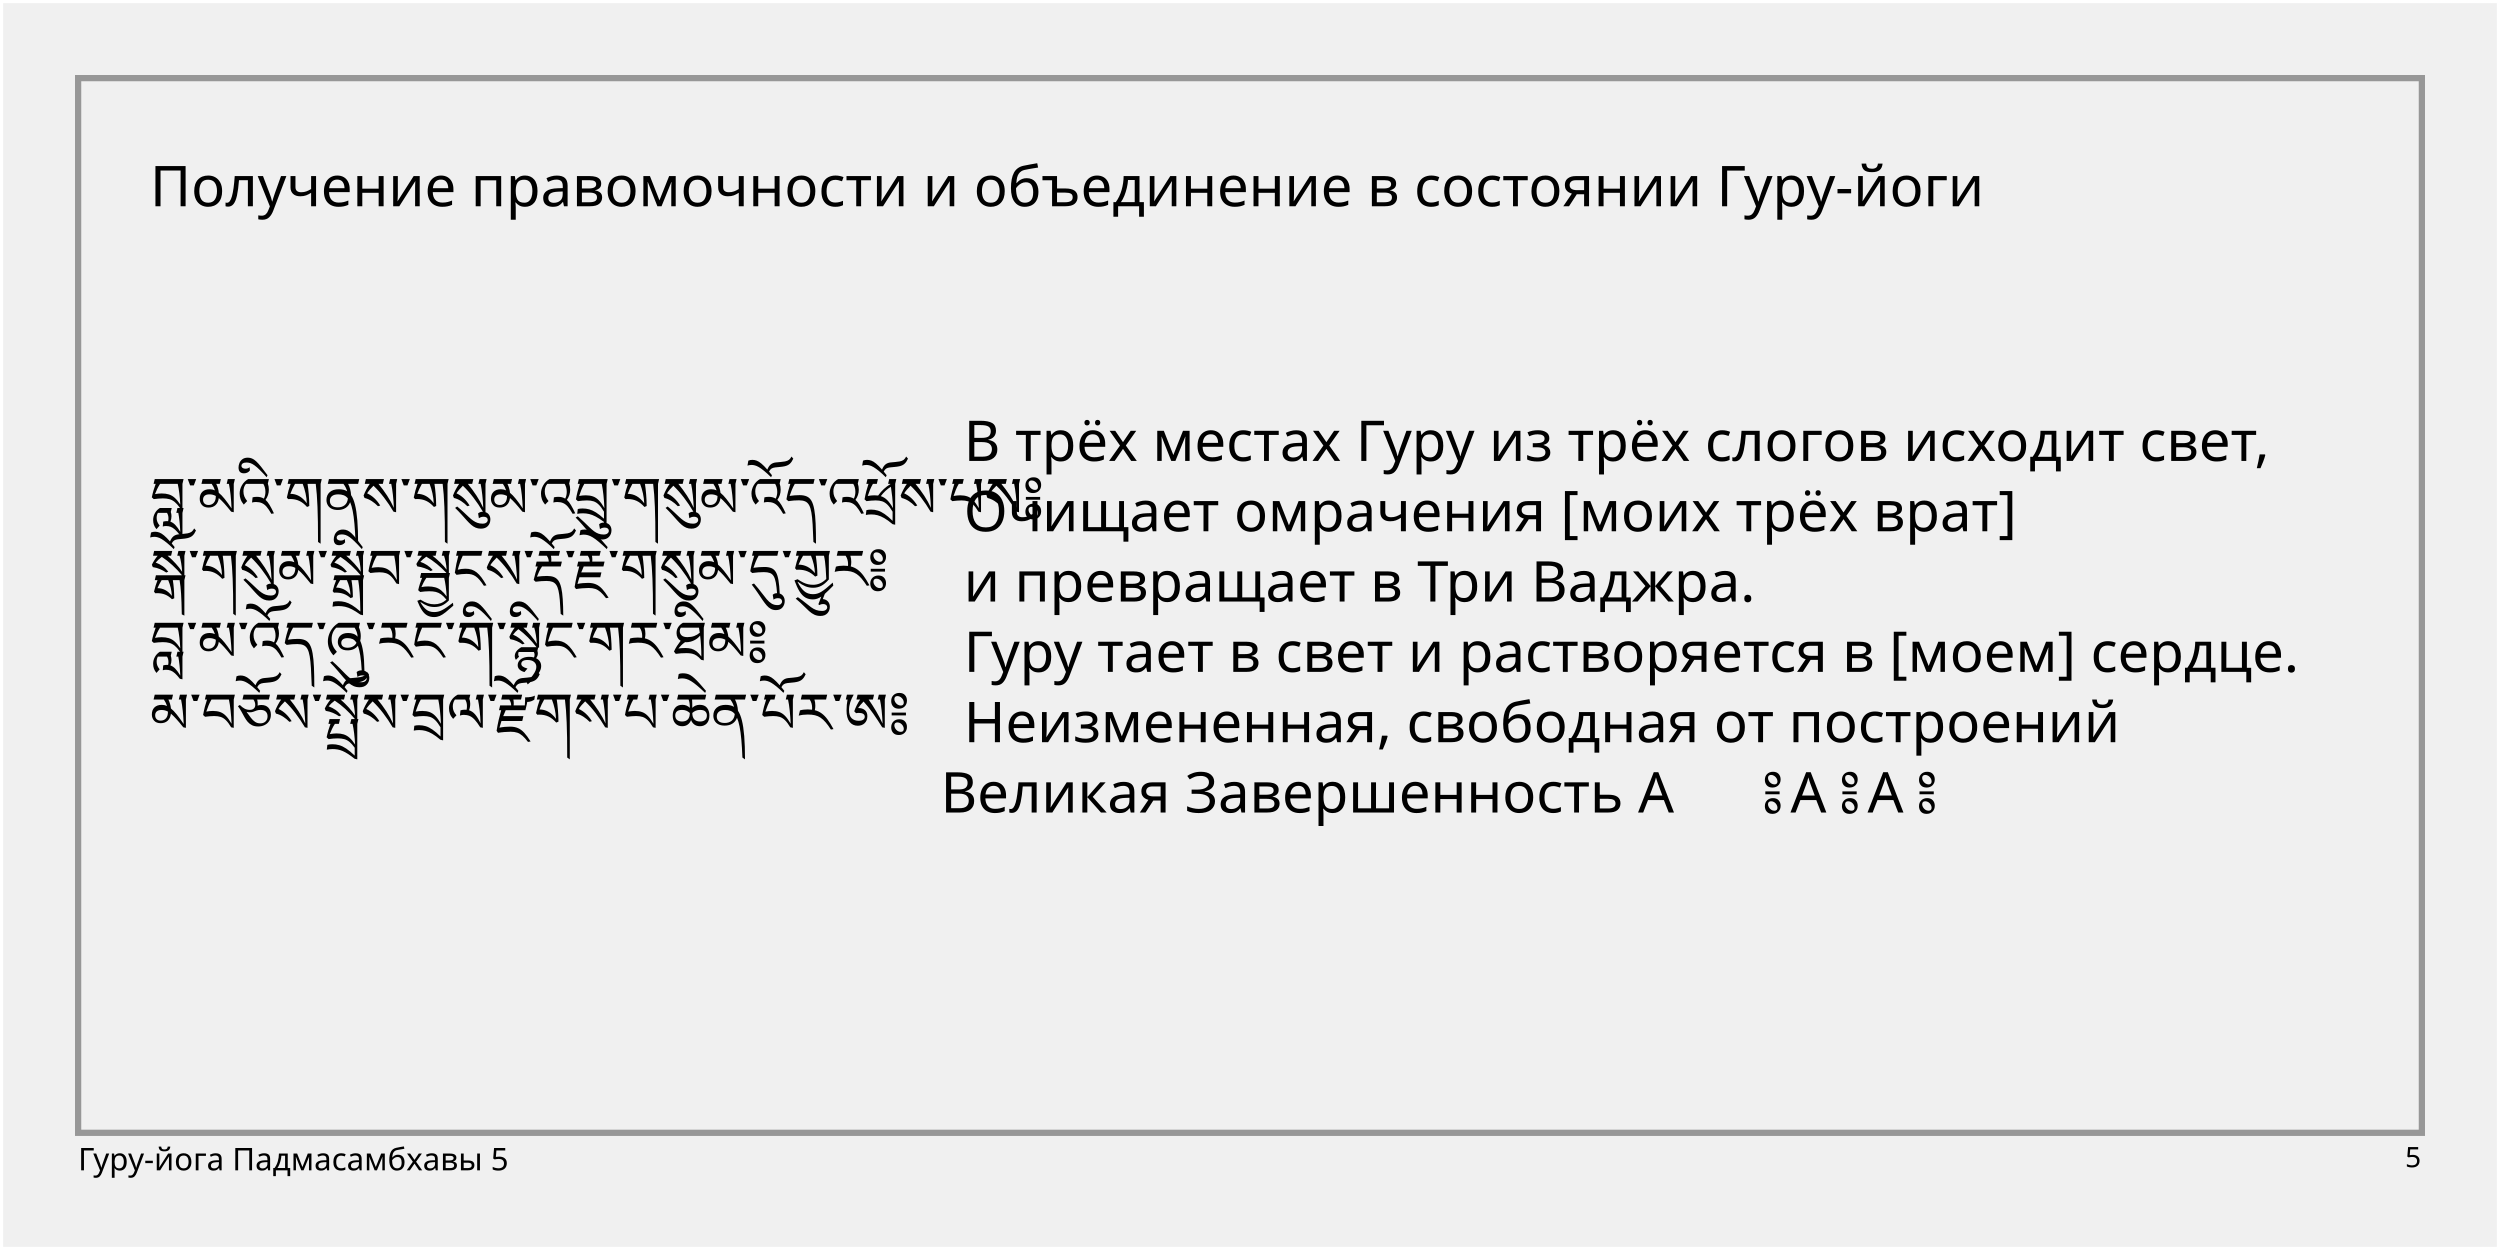
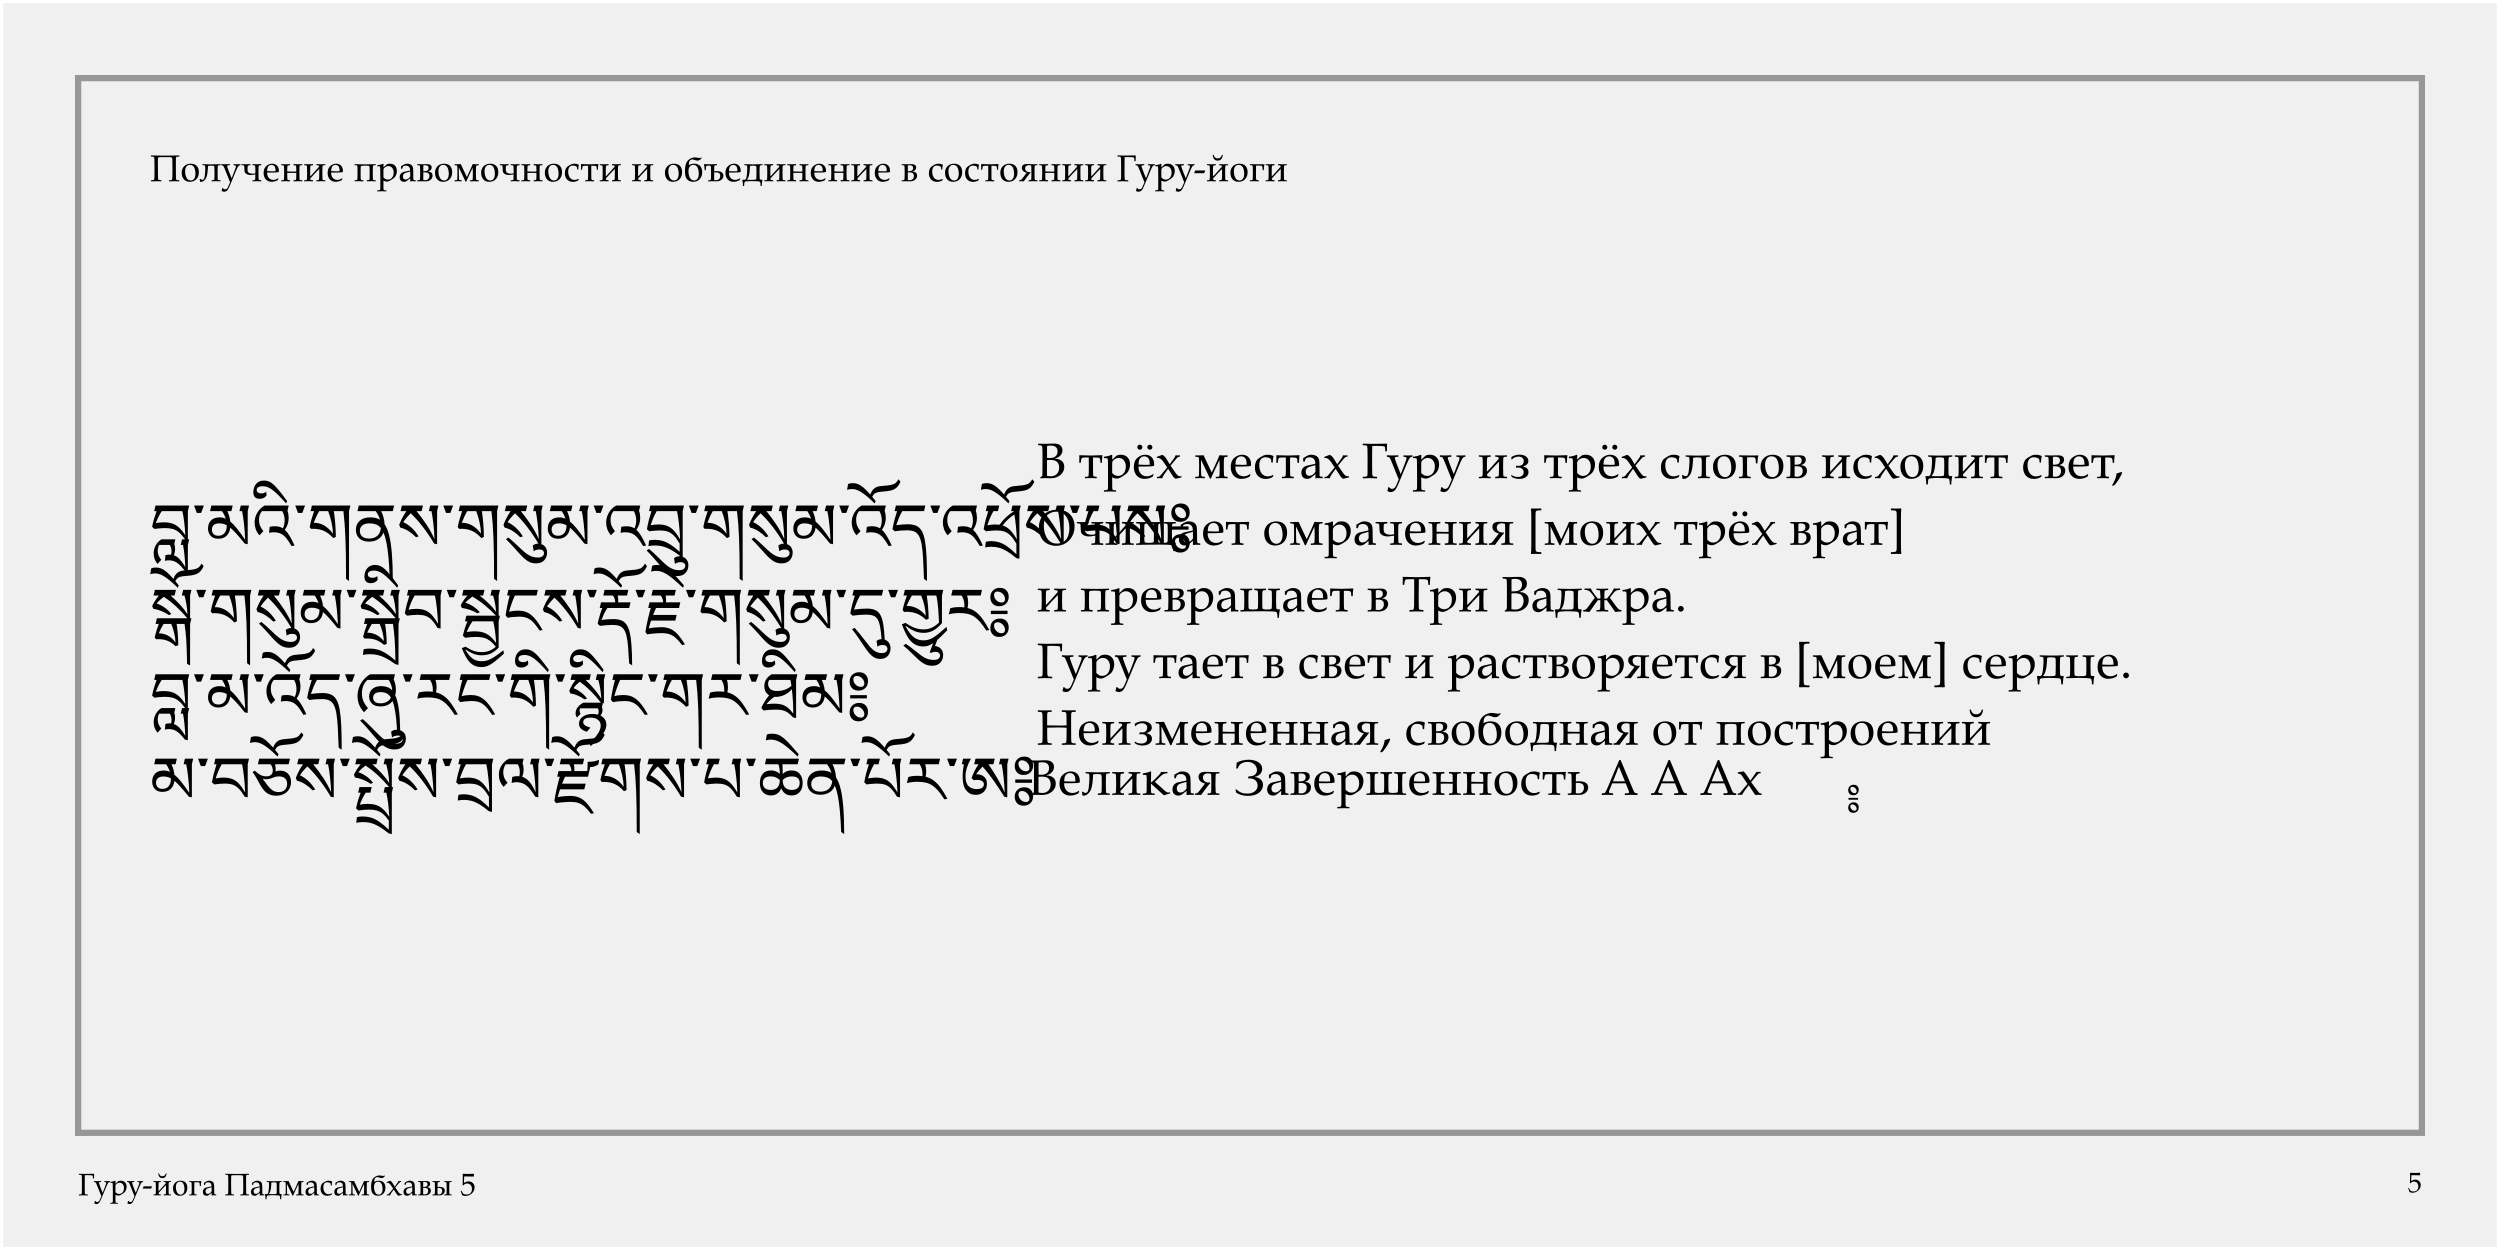
<svg xmlns="http://www.w3.org/2000/svg" width="1600px" height="800px" viewBox="0 0 1600 800" version="1.1">
  <defs />
  <g id="Page-1" stroke="none" stroke-width="1" fill="none" fill-rule="evenodd">
    <g id="5">
      <rect id="Rectangle-1" stroke="#979797" stroke-width="4" x="50" y="50" width="1500" height="675" />
      <rect id="Rectangle-1-Copy-2" stroke="#FFFFFF" stroke-width="4" x="0" y="0" width="1600" height="800" />
-       <text font-family="Geometria" font-size="18" font-weight="260" fill="#000000">
-         <tspan x="1539.254" y="747">5</tspan>
+       <text font-family="Palatino Linotype" font-size="18" font-weight="normal" fill="#000000">
+         <tspan x="1541" y="763">5</tspan>
      </text>
-       <text id="Гуру-йога-Падмасамбх" font-family="Geometria" font-size="20" font-weight="260" fill="#000000">
-         <tspan x="50" y="749">Гуру-йога Падмасамбхавы 5</tspan>
+       <text id="Гуру-йога-Падмасамбх" font-family="Palatino Linotype" font-size="20" font-weight="normal" fill="#000000">
+         <tspan x="50" y="765">Гуру-йога Падмасамбхавы 5</tspan>
      </text>
-       <text id="Получение-правомочно" font-family="Geometria" font-size="36" font-weight="260" fill="#000000">
-         <tspan x="96" y="132">Получение правомочности и объединение в состоянии Гуру-йоги</tspan>
+       <text id="Получение-правомочно" font-family="Palatino Linotype" font-size="24" font-weight="normal" fill="#000000">
+         <tspan x="96" y="116">Получение правомочности и объединение в состоянии Гуру-йоги</tspan>
      </text>
-       <text id="В-трёх-местах-Гуру-и" font-family="Geometria" font-size="36" font-weight="260" fill="#000000">
-         <tspan x="616.832" y="295">В трёх местах Гуру из трёх слогов исходит свет, </tspan>
-         <tspan x="616.832" y="340">Очищает омрачения [моих трёх врат] </tspan>
-         <tspan x="616.832" y="385">      и превращает в Три Ваджра.</tspan>
-         <tspan x="616.832" y="430">Гуру тает в свет и растворяется в [моем] сердце.</tspan>
-         <tspan x="616.832" y="475">Неизмененная, свободная от построений</tspan>
-         <tspan x="602" y="520">      Великая Завершенность А</tspan>
-         <tspan x="1127.719" y="519.468" font-family="Kailasa" font-weight="normal">༔</tspan>
-         <tspan x="1145.896" y="520"> А</tspan>
-         <tspan x="1177.047" y="519.468" font-family="Kailasa" font-weight="normal">༔</tspan>
-         <tspan x="1195.225" y="520"> А</tspan>
-         <tspan x="1226.376" y="519.468" font-family="Kailasa" font-weight="normal">༔</tspan>
-         <tspan x="1244.553" y="520"> </tspan>
+       <text id="В-трёх-местах-Гуру-и" font-family="Palatino Linotype" font-size="32" font-weight="normal" fill="#000000">
+         <tspan x="663.438" y="306">В трёх местах Гуру из трёх слогов исходит свет, </tspan>
+         <tspan x="663.438" y="348.656">Очищает омрачения [моих трёх врат] </tspan>
+         <tspan x="663.438" y="391.312">      и превращает в Три Ваджра.</tspan>
+         <tspan x="663.438" y="433.969">Гуру тает в свет и растворяется в [моем] сердце.</tspan>
+         <tspan x="663.438" y="476.625">Неизмененная, свободная от построений</tspan>
+         <tspan x="658" y="508.688">      Великая Завершенность А А Аx </tspan>
+         <tspan x="1181.662" y="519.26" font-family="Kailasa" font-size="24">༔</tspan>
+         <tspan x="1198.231" y="508.688"> </tspan>
      </text>
-       <text id="བླ་མའི་གནས་གསུམ་འབྲུ" font-family="Kailasa" font-size="36" font-weight="normal" fill="#000000">
-         <tspan x="96" y="331">བླ་མའི་གནས་གསུམ་འབྲུ་གསུམ་འོད་འཕྲོས་པས༔</tspan>
-         <tspan x="96" y="377">སྒོ་གསུམ་སྒྲིབ་སྦྱངས་རྡོ་རྗེ་གསུམ་དུ་གྱུར༔</tspan>
-         <tspan x="96" y="423">བླ་མ་འོད་ཞུ་རང་གི་སྙིང་གར་ཐིམ༔</tspan>
-         <tspan x="96" y="469">མ་བཅོས་སྤྲོས་བྲལ་རྫོགས་པ་ཆེན་པོར་ཨ༔</tspan>
+       <text id="བླ་མའི་གནས་གསུམ་འབྲུ" font-family="Tibetan Machine Uni" font-size="42" font-weight="normal" line-spacing="54" fill="#000000">
+         <tspan x="96" y="352">བླ་མའི་གནས་གསུམ་འབྲུ་གསུམ་འོད་འཕྲོས་པས༔</tspan>
+         <tspan x="96" y="406">སྒོ་གསུམ་སྒྲིབ་སྦྱངས་རྡོ་རྗེ་གསུམ་དུ་གྱུར༔</tspan>
+         <tspan x="96" y="460">བླ་མ་འོད་ཞུ་རང་གི་སྙིང་གར་ཐིམ༔</tspan>
+         <tspan x="96" y="514">མ་བཅོས་སྤྲོས་བྲལ་རྫོགས་པ་ཆེན་པོར་ཨ༔</tspan>
      </text>
    </g>
  </g>
</svg>
